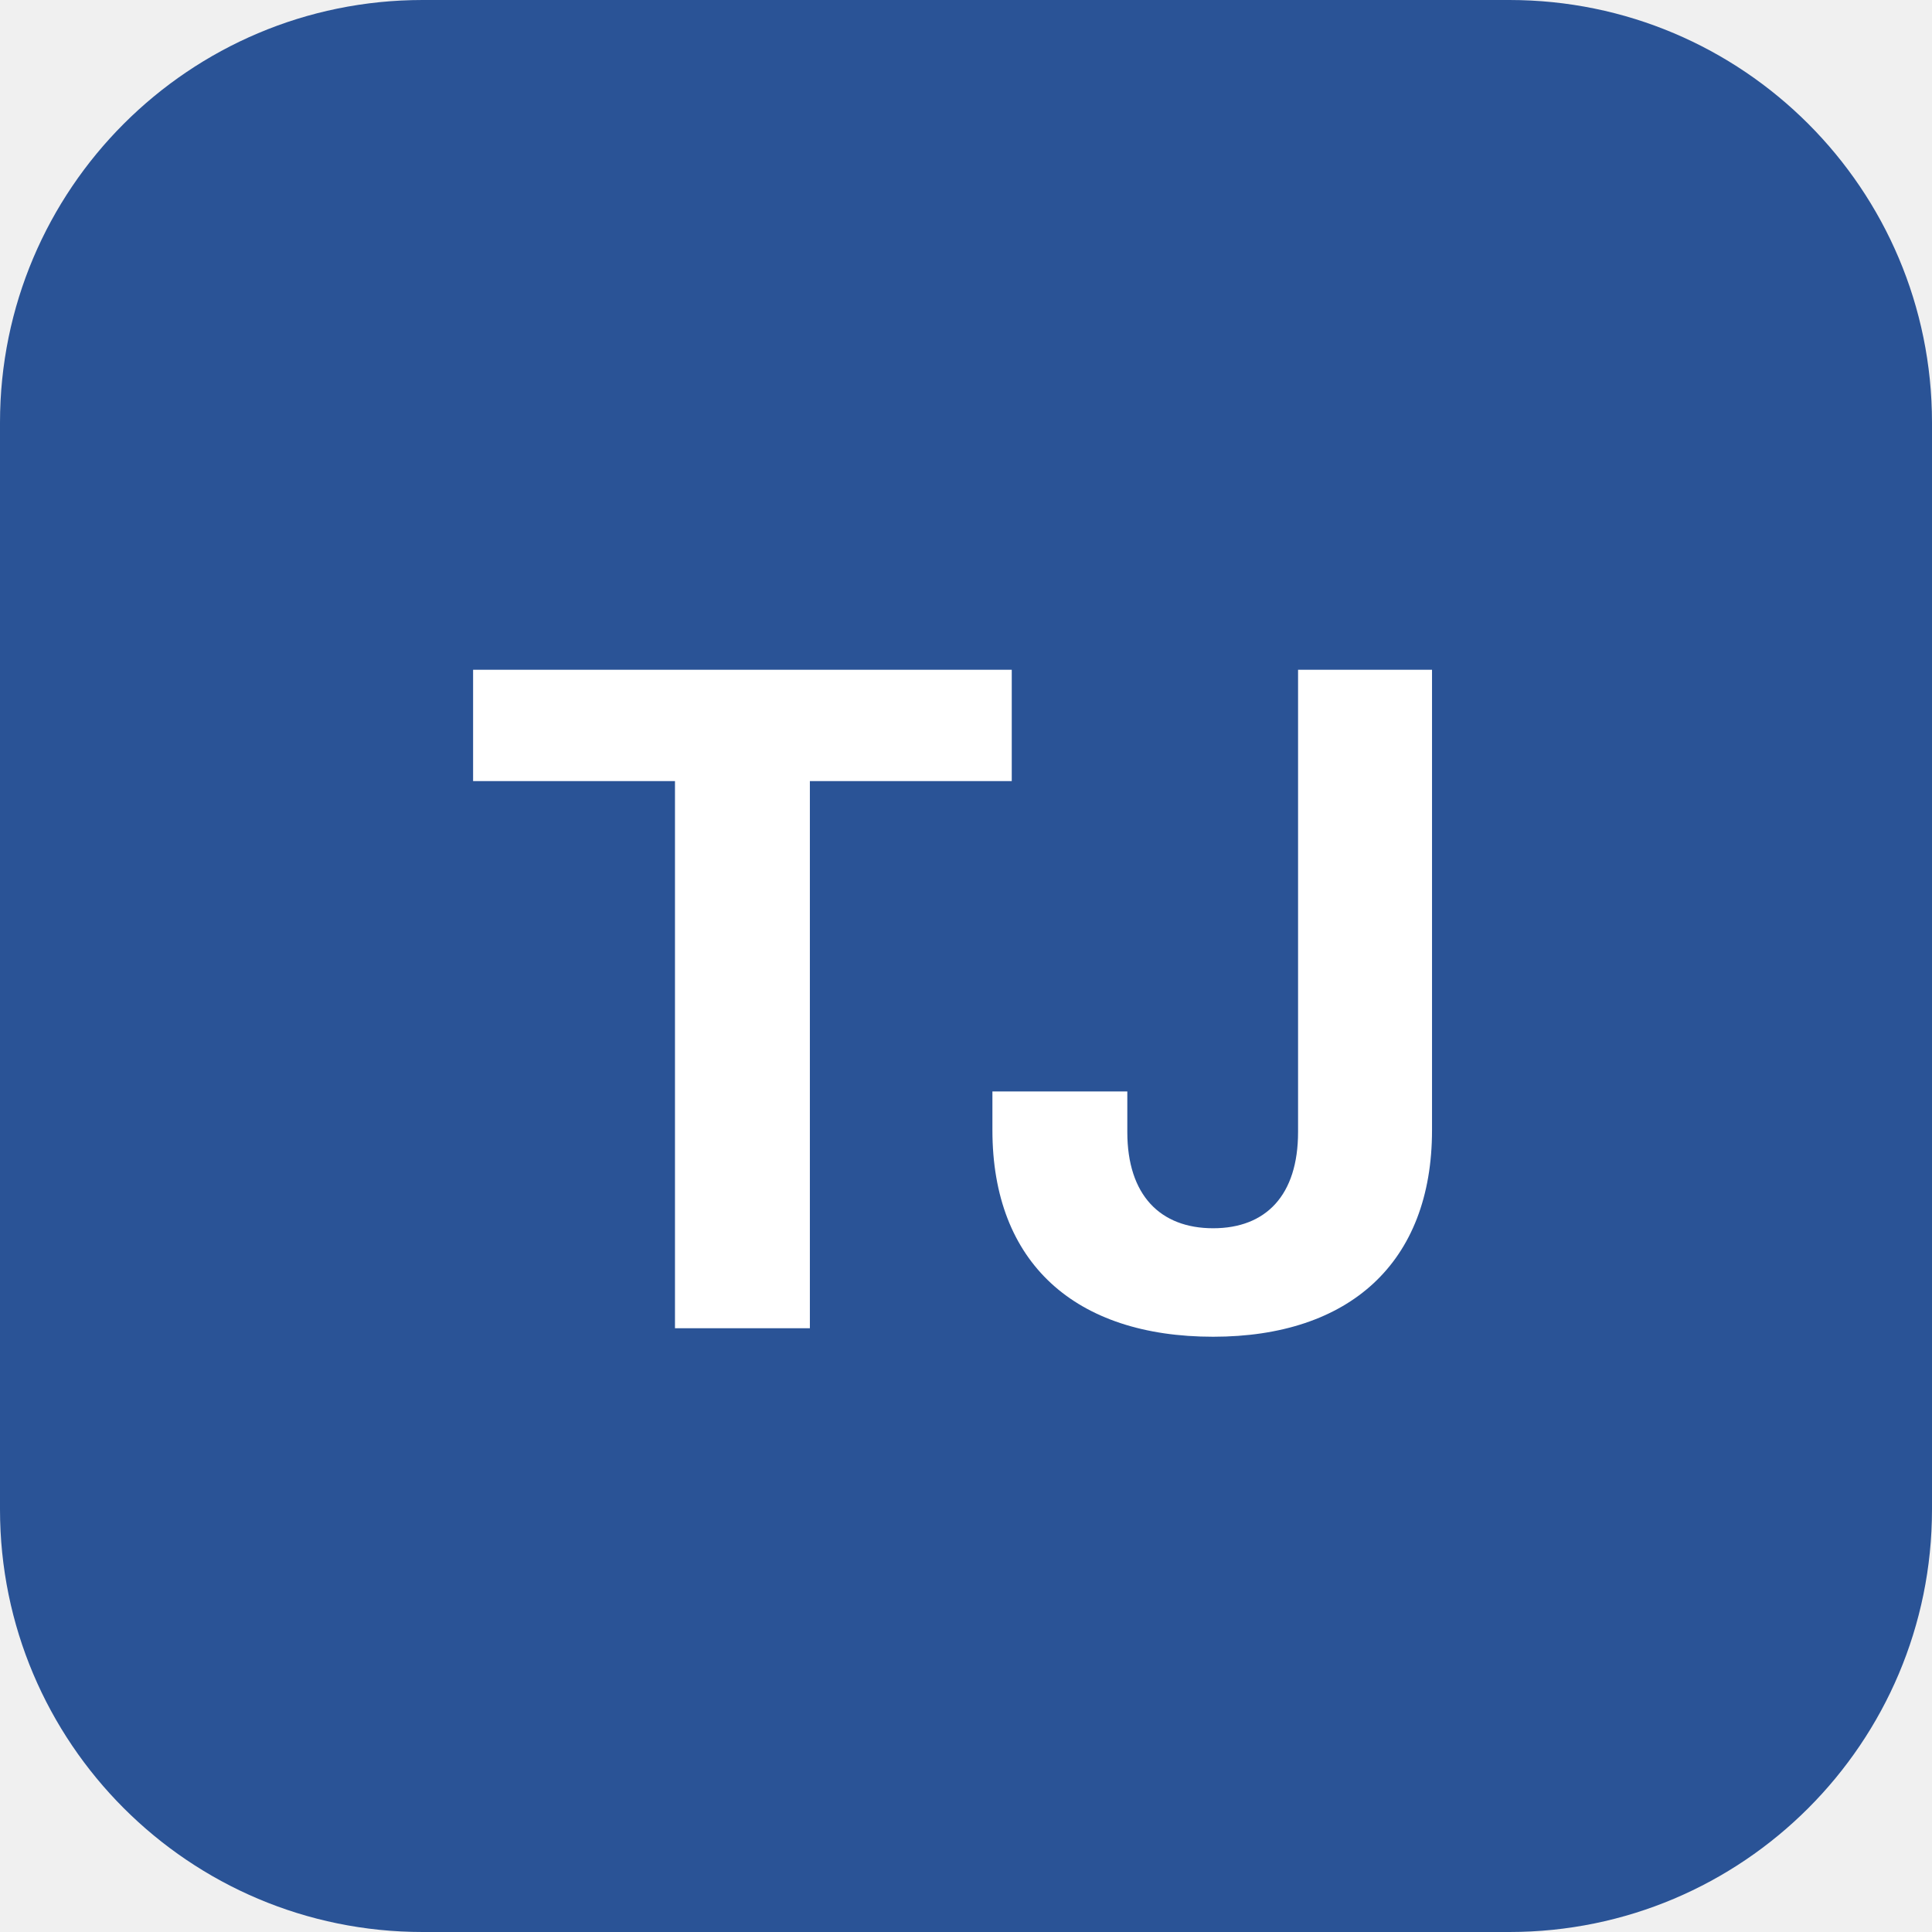
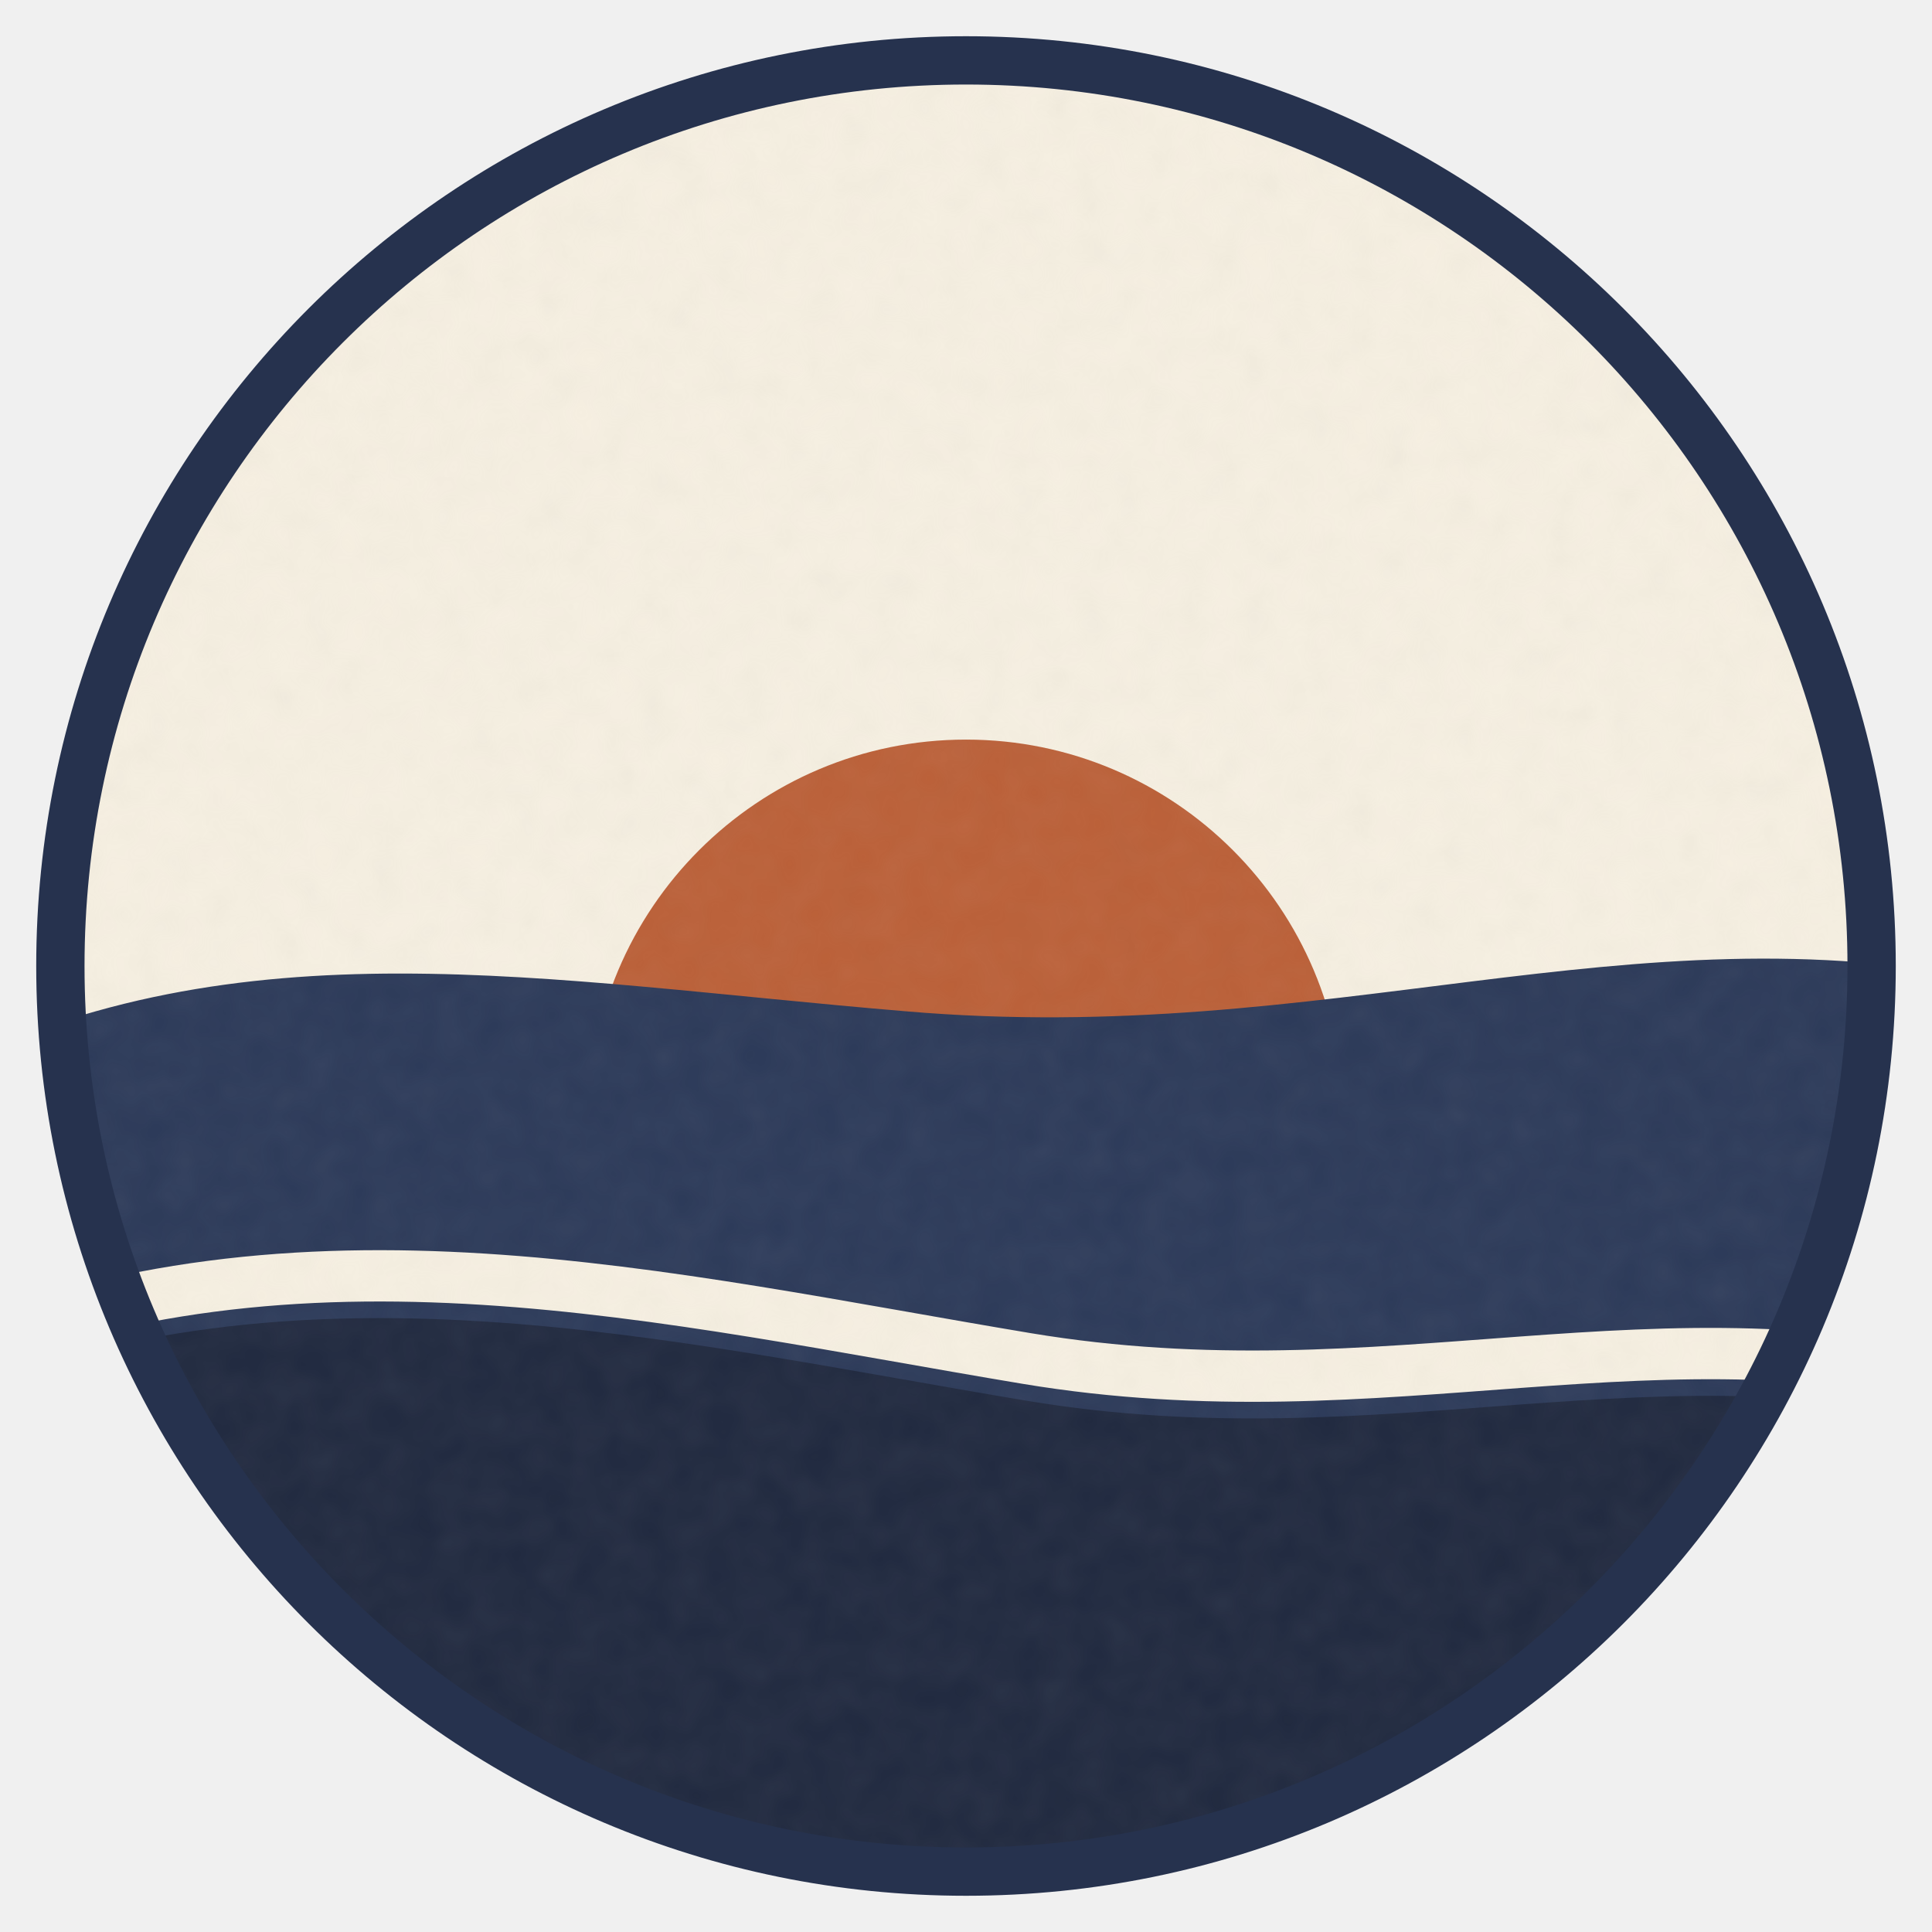
- <svg xmlns="http://www.w3.org/2000/svg" viewBox="0 0 32 32">
-   <rect width="32" height="32" rx="7" fill="#2a5396" />
-   <text x="16" y="22" font-family="Inter, system-ui, sans-serif" font-size="15" font-weight="700" fill="#ffffff" text-anchor="middle">TJ</text>
+ <svg xmlns="http://www.w3.org/2000/svg" viewBox="0 0 64 64">
+   <defs>
+     <clipPath id="disc">
+       <circle cx="32" cy="32" r="30" />
+     </clipPath>
+     <filter id="grain" x="0" y="0" width="100%" height="100%">
+       <feTurbulence type="fractalNoise" baseFrequency="0.9" numOctaves="2" stitchTiles="stitch" result="n" />
+       <feColorMatrix in="n" type="saturate" values="0" />
+     </filter>
+   </defs>
+   <circle cx="32" cy="32" r="30" fill="#f6efe1" />
+   <g clip-path="url(#disc)">
+     <circle cx="32" cy="37" r="12.5" fill="#bb6038" />
+     <path d="M-2,35.5 C 8,30.5 18,32.5 30,33.5 C 44,34.7 54,30 66,32.5 L66,66 L-2,66 Z" fill="#2c3a59" />
+     <path d="M-2,45 C 10,40 22,43 34,45 C 46,47 55,43 66,46" fill="none" stroke="#f6efe1" stroke-width="1.7" />
+     <path d="M-2,46.4 C 10,41.4 22,44.4 34,46.4 C 46,48.4 55,44.4 66,47.4 L66,66 L-2,66 Z" fill="#20293f" />
+     <rect x="0" y="0" width="64" height="64" filter="url(#grain)" opacity="0.07" />
+   </g>
+   <circle cx="32" cy="32" r="30" fill="none" stroke="#26324e" stroke-width="1.6" />
</svg>
